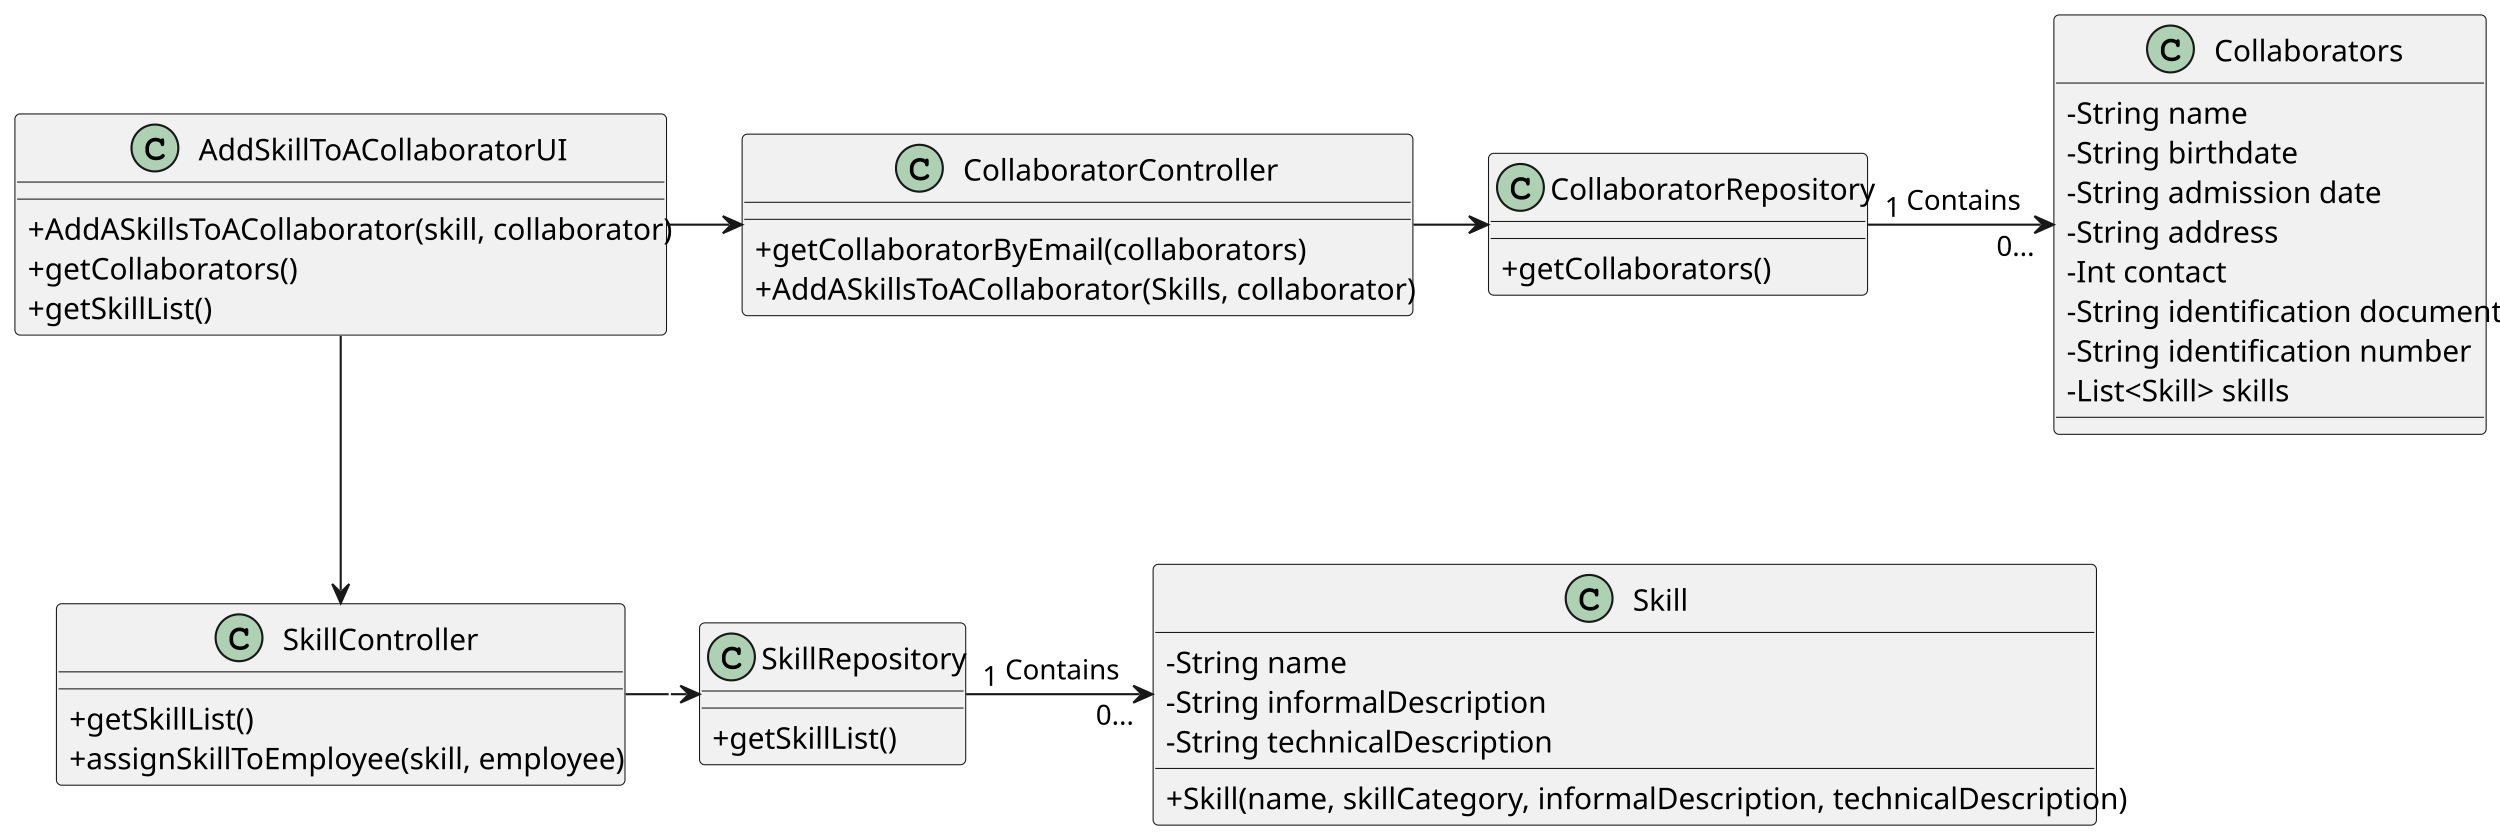
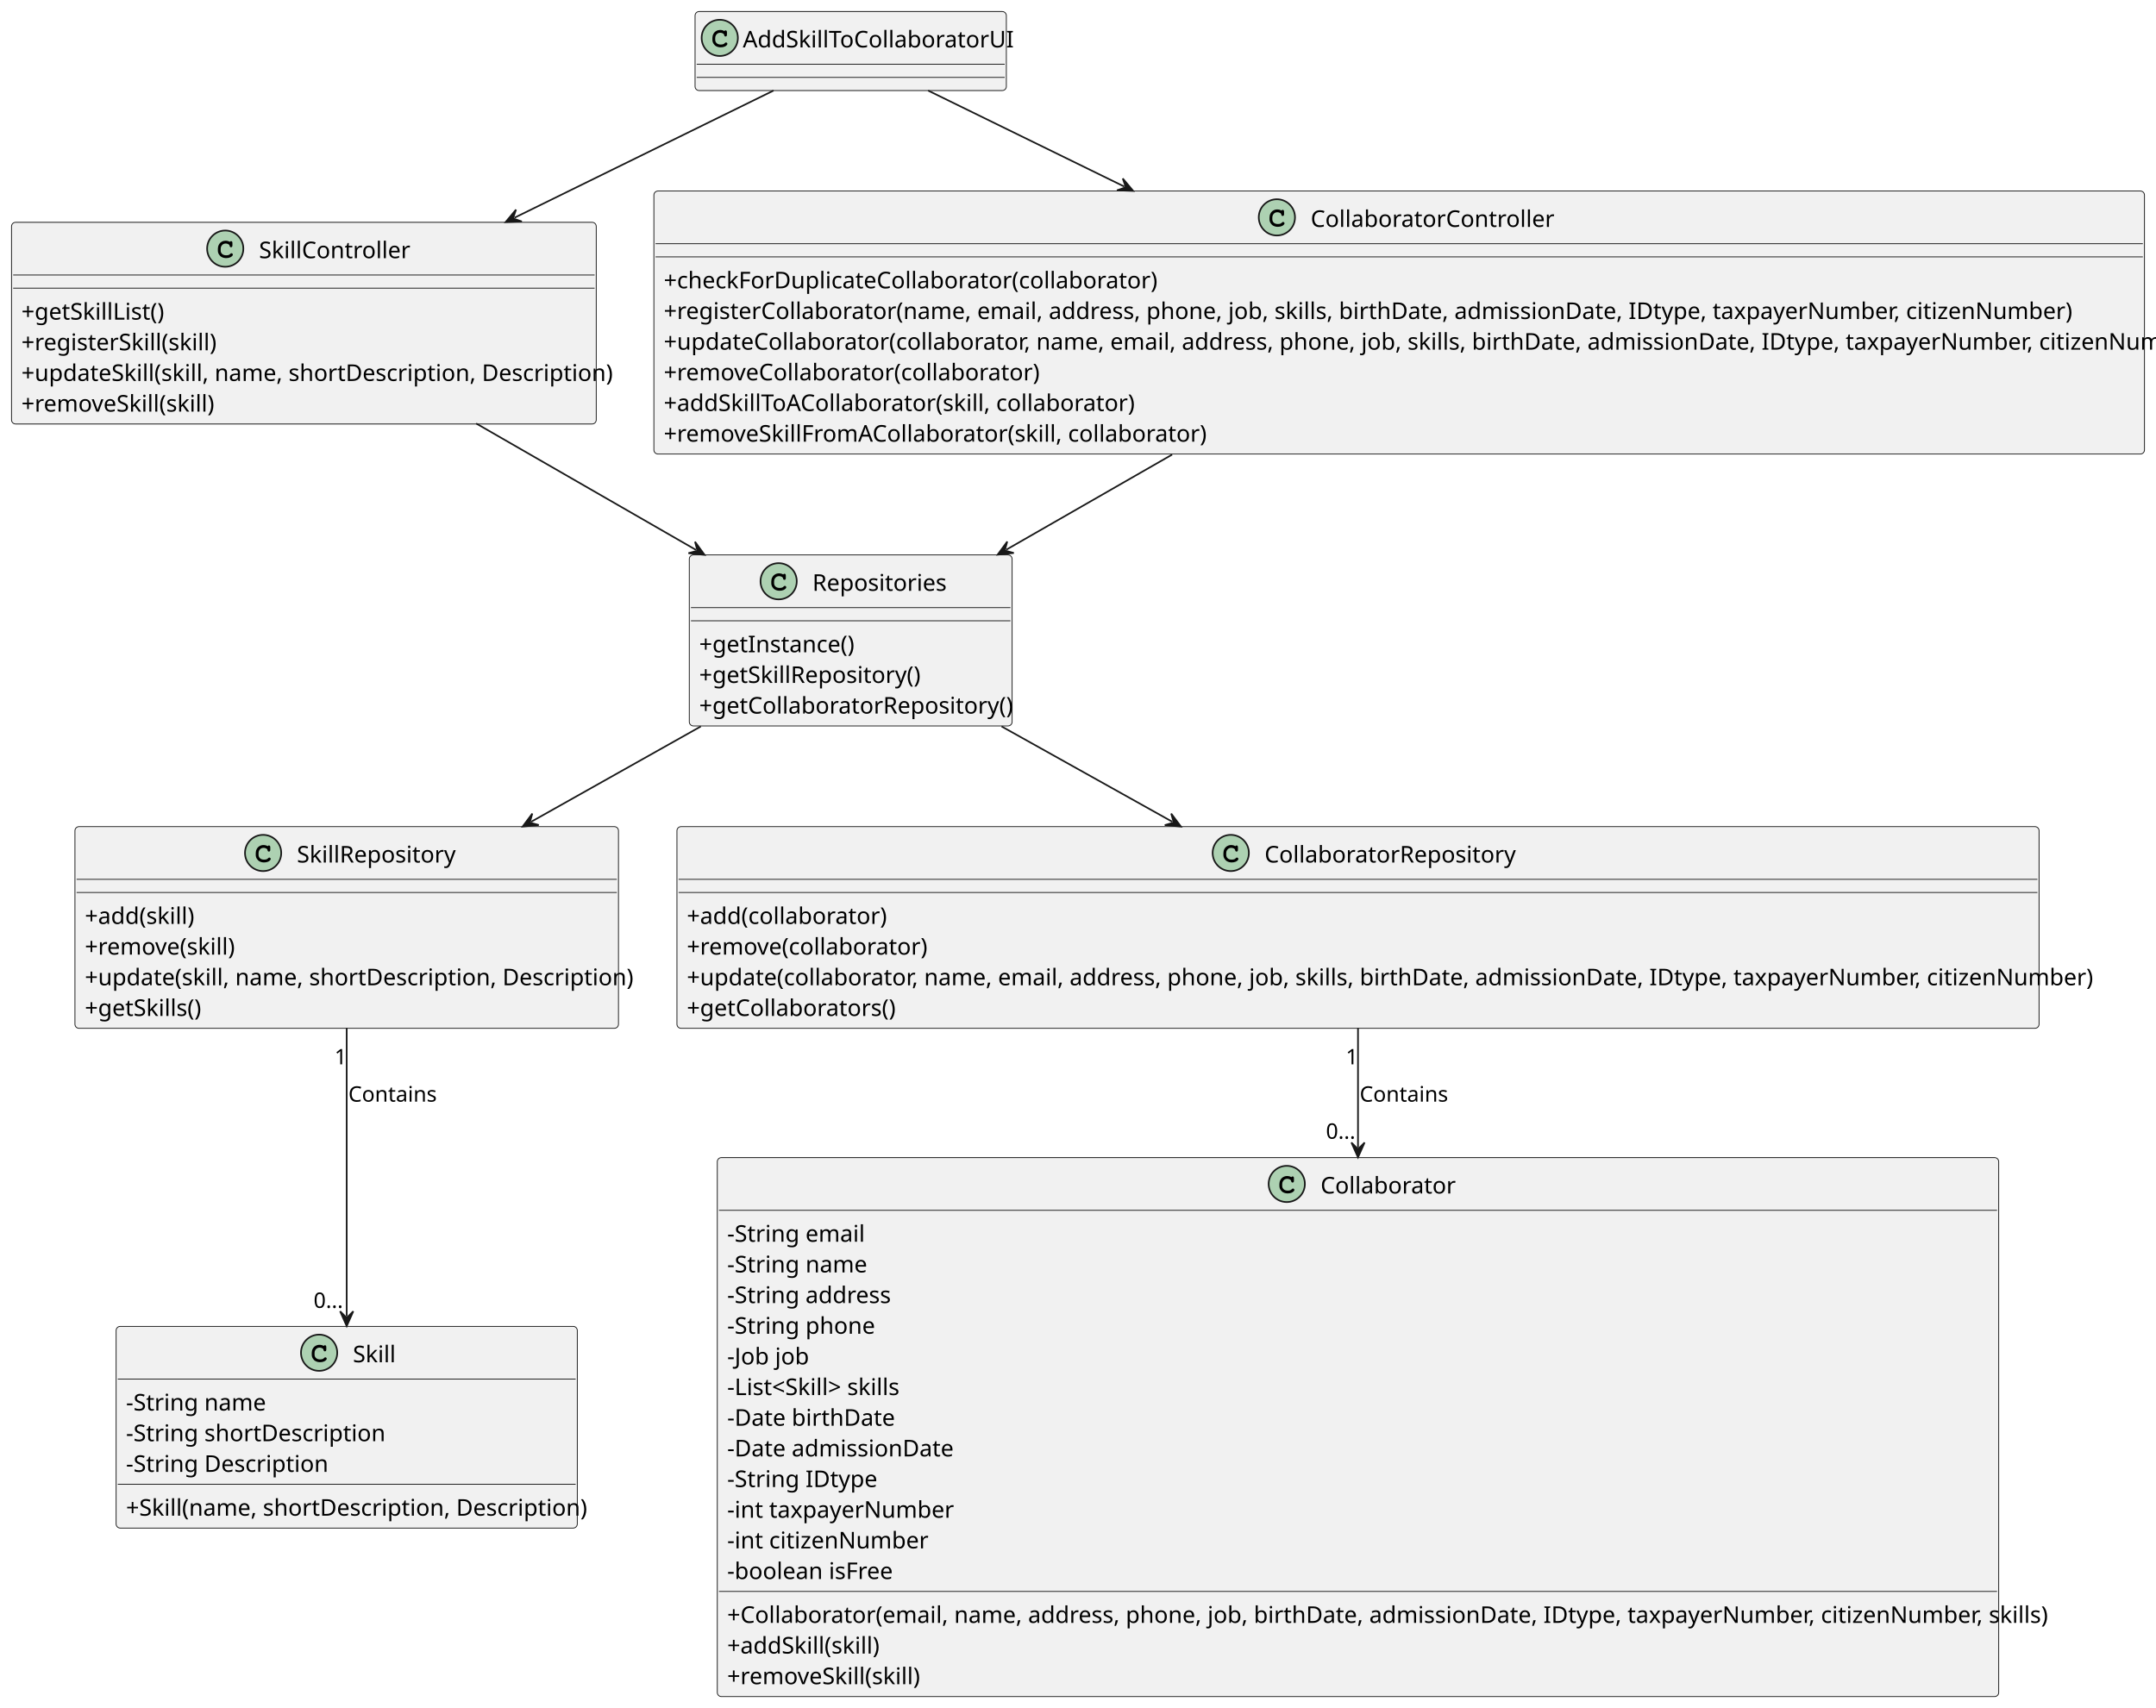
- <svg xmlns="http://www.w3.org/2000/svg" contentStyleType="text/css" height="394px" preserveAspectRatio="none" style="width:1174px;height:394px;background:#FFFFFF;" version="1.1" viewBox="0 0 1174 394" width="1174px" zoomAndPan="magnify">
+ <svg xmlns="http://www.w3.org/2000/svg" contentStyleType="text/css" height="1037px" preserveAspectRatio="none" style="width:1309px;height:1037px;background:#FFFFFF;" version="1.1" viewBox="0 0 1309 1037" width="1309px" zoomAndPan="magnify">
  <defs />
  <g>
    <g id="elem_Skill">
-       <rect codeLine="12" fill="#F1F1F1" height="122.484" id="Skill" rx="2.5" ry="2.5" style="stroke:#181818;stroke-width:0.5;" width="443" x="541.5" y="265" />
-       <ellipse cx="746.25" cy="281" fill="#ADD1B2" rx="11" ry="11" style="stroke:#181818;stroke-width:1.0;" />
-       <path d="M749.016,276.875 Q749.172,276.656 749.359,276.547 Q749.547,276.438 749.766,276.438 Q750.141,276.438 750.375,276.703 Q750.609,276.953 750.609,277.562 L750.609,279.016 Q750.609,279.625 750.375,279.891 Q750.141,280.156 749.766,280.156 Q749.422,280.156 749.219,279.953 Q749.016,279.766 748.906,279.25 Q748.859,278.891 748.672,278.703 Q748.344,278.328 747.734,278.109 Q747.125,277.891 746.5,277.891 Q745.734,277.891 745.094,278.219 Q744.469,278.547 743.969,279.297 Q743.484,280.047 743.484,281.078 L743.484,282.172 Q743.484,283.406 744.375,284.234 Q745.266,285.047 746.859,285.047 Q747.797,285.047 748.453,284.797 Q748.844,284.641 749.266,284.203 Q749.531,283.938 749.672,283.859 Q749.828,283.781 750.031,283.781 Q750.359,283.781 750.609,284.047 Q750.875,284.297 750.875,284.641 Q750.875,284.984 750.531,285.391 Q750.031,285.969 749.234,286.297 Q748.156,286.75 746.859,286.75 Q745.344,286.75 744.141,286.125 Q743.156,285.625 742.469,284.562 Q741.781,283.484 741.781,282.203 L741.781,281.047 Q741.781,279.719 742.391,278.578 Q743.016,277.422 744.109,276.812 Q745.203,276.188 746.438,276.188 Q747.172,276.188 747.812,276.359 Q748.469,276.516 749.016,276.875 Z " fill="#000000" />
-       <text fill="#000000" font-family="sans-serif" font-size="14" lengthAdjust="spacing" textLength="25" x="766.75" y="286.797">Skill</text>
-       <line style="stroke:#181818;stroke-width:0.5;" x1="542.5" x2="983.5" y1="297" y2="297" />
-       <text fill="#000000" font-family="sans-serif" font-size="14" lengthAdjust="spacing" textLength="81" x="547.5" y="316.107">-String name</text>
-       <text fill="#000000" font-family="sans-serif" font-size="14" lengthAdjust="spacing" textLength="167" x="547.5" y="334.728">-String informalDescription</text>
-       <text fill="#000000" font-family="sans-serif" font-size="14" lengthAdjust="spacing" textLength="173" x="547.5" y="353.35">-String technicalDescription</text>
-       <line style="stroke:#181818;stroke-width:0.5;" x1="542.5" x2="983.5" y1="360.863" y2="360.863" />
-       <text fill="#000000" font-family="sans-serif" font-size="14" lengthAdjust="spacing" textLength="431" x="547.5" y="379.971">+Skill(name, skillCategory, informalDescription, technicalDescription)</text>
+       <rect codeLine="11" fill="#F1F1F1" height="122.484" id="Skill" rx="2.5" ry="2.5" style="stroke:#181818;stroke-width:0.5;" width="280" x="70.5" y="805.5" />
+       <ellipse cx="193.75" cy="821.5" fill="#ADD1B2" rx="11" ry="11" style="stroke:#181818;stroke-width:1.0;" />
+       <path d="M196.516,817.375 Q196.672,817.156 196.859,817.047 Q197.047,816.938 197.266,816.938 Q197.641,816.938 197.875,817.203 Q198.109,817.453 198.109,818.062 L198.109,819.516 Q198.109,820.125 197.875,820.391 Q197.641,820.656 197.266,820.656 Q196.922,820.656 196.719,820.453 Q196.516,820.266 196.406,819.75 Q196.359,819.391 196.172,819.203 Q195.844,818.828 195.234,818.609 Q194.625,818.391 194,818.391 Q193.234,818.391 192.594,818.719 Q191.969,819.047 191.469,819.797 Q190.984,820.547 190.984,821.578 L190.984,822.672 Q190.984,823.906 191.875,824.734 Q192.766,825.547 194.359,825.547 Q195.297,825.547 195.953,825.297 Q196.344,825.141 196.766,824.703 Q197.031,824.438 197.172,824.359 Q197.328,824.281 197.531,824.281 Q197.859,824.281 198.109,824.547 Q198.375,824.797 198.375,825.141 Q198.375,825.484 198.031,825.891 Q197.531,826.469 196.734,826.797 Q195.656,827.25 194.359,827.25 Q192.844,827.25 191.641,826.625 Q190.656,826.125 189.969,825.062 Q189.281,823.984 189.281,822.703 L189.281,821.547 Q189.281,820.219 189.891,819.078 Q190.516,817.922 191.609,817.312 Q192.703,816.688 193.938,816.688 Q194.672,816.688 195.312,816.859 Q195.969,817.016 196.516,817.375 Z " fill="#000000" />
+       <text fill="#000000" font-family="sans-serif" font-size="14" lengthAdjust="spacing" textLength="25" x="214.25" y="827.297">Skill</text>
+       <line style="stroke:#181818;stroke-width:0.5;" x1="71.5" x2="349.5" y1="837.5" y2="837.5" />
+       <text fill="#000000" font-family="sans-serif" font-size="14" lengthAdjust="spacing" textLength="81" x="76.5" y="856.607">-String name</text>
+       <text fill="#000000" font-family="sans-serif" font-size="14" lengthAdjust="spacing" textLength="149" x="76.5" y="875.229">-String shortDescription</text>
+       <text fill="#000000" font-family="sans-serif" font-size="14" lengthAdjust="spacing" textLength="117" x="76.5" y="893.85">-String Description</text>
+       <line style="stroke:#181818;stroke-width:0.5;" x1="71.5" x2="349.5" y1="901.363" y2="901.363" />
+       <text fill="#000000" font-family="sans-serif" font-size="14" lengthAdjust="spacing" textLength="268" x="76.5" y="920.471">+Skill(name, shortDescription, Description)</text>
    </g>
    <g id="elem_SkillController">
-       <rect codeLine="21" fill="#F1F1F1" height="85.242" id="SkillController" rx="2.5" ry="2.5" style="stroke:#181818;stroke-width:0.5;" width="267" x="26.5" y="283.5" />
-       <ellipse cx="112.25" cy="299.5" fill="#ADD1B2" rx="11" ry="11" style="stroke:#181818;stroke-width:1.0;" />
-       <path d="M115.016,295.375 Q115.172,295.156 115.359,295.047 Q115.547,294.938 115.766,294.938 Q116.141,294.938 116.375,295.203 Q116.609,295.453 116.609,296.062 L116.609,297.516 Q116.609,298.125 116.375,298.391 Q116.141,298.656 115.766,298.656 Q115.422,298.656 115.219,298.453 Q115.016,298.266 114.906,297.75 Q114.859,297.391 114.672,297.203 Q114.344,296.828 113.734,296.609 Q113.125,296.391 112.5,296.391 Q111.734,296.391 111.094,296.719 Q110.469,297.047 109.969,297.797 Q109.484,298.547 109.484,299.578 L109.484,300.672 Q109.484,301.906 110.375,302.734 Q111.266,303.547 112.859,303.547 Q113.797,303.547 114.453,303.297 Q114.844,303.141 115.266,302.703 Q115.531,302.438 115.672,302.359 Q115.828,302.281 116.031,302.281 Q116.359,302.281 116.609,302.547 Q116.875,302.797 116.875,303.141 Q116.875,303.484 116.531,303.891 Q116.031,304.469 115.234,304.797 Q114.156,305.25 112.859,305.25 Q111.344,305.25 110.141,304.625 Q109.156,304.125 108.469,303.062 Q107.781,301.984 107.781,300.703 L107.781,299.547 Q107.781,298.219 108.391,297.078 Q109.016,295.922 110.109,295.312 Q111.203,294.688 112.438,294.688 Q113.172,294.688 113.812,294.859 Q114.469,295.016 115.016,295.375 Z " fill="#000000" />
-       <text fill="#000000" font-family="sans-serif" font-size="14" lengthAdjust="spacing" textLength="87" x="132.75" y="305.297">SkillController</text>
-       <line style="stroke:#181818;stroke-width:0.5;" x1="27.5" x2="292.5" y1="315.5" y2="315.5" />
-       <line style="stroke:#181818;stroke-width:0.5;" x1="27.5" x2="292.5" y1="323.5" y2="323.5" />
-       <text fill="#000000" font-family="sans-serif" font-size="14" lengthAdjust="spacing" textLength="85" x="32.5" y="342.607">+getSkillList()</text>
-       <text fill="#000000" font-family="sans-serif" font-size="14" lengthAdjust="spacing" textLength="255" x="32.5" y="361.228">+assignSkillToEmployee(skill, employee)</text>
+       <rect codeLine="19" fill="#F1F1F1" height="122.484" id="SkillController" rx="2.5" ry="2.5" style="stroke:#181818;stroke-width:0.5;" width="355" x="7" y="135" />
+       <ellipse cx="136.75" cy="151" fill="#ADD1B2" rx="11" ry="11" style="stroke:#181818;stroke-width:1.0;" />
+       <path d="M139.516,146.875 Q139.672,146.656 139.859,146.547 Q140.047,146.438 140.266,146.438 Q140.641,146.438 140.875,146.703 Q141.109,146.953 141.109,147.562 L141.109,149.016 Q141.109,149.625 140.875,149.891 Q140.641,150.156 140.266,150.156 Q139.922,150.156 139.719,149.953 Q139.516,149.766 139.406,149.25 Q139.359,148.891 139.172,148.703 Q138.844,148.328 138.234,148.109 Q137.625,147.891 137,147.891 Q136.234,147.891 135.594,148.219 Q134.969,148.547 134.469,149.297 Q133.984,150.047 133.984,151.078 L133.984,152.172 Q133.984,153.406 134.875,154.234 Q135.766,155.047 137.359,155.047 Q138.297,155.047 138.953,154.797 Q139.344,154.641 139.766,154.203 Q140.031,153.938 140.172,153.859 Q140.328,153.781 140.531,153.781 Q140.859,153.781 141.109,154.047 Q141.375,154.297 141.375,154.641 Q141.375,154.984 141.031,155.391 Q140.531,155.969 139.734,156.297 Q138.656,156.75 137.359,156.75 Q135.844,156.75 134.641,156.125 Q133.656,155.625 132.969,154.562 Q132.281,153.484 132.281,152.203 L132.281,151.047 Q132.281,149.719 132.891,148.578 Q133.516,147.422 134.609,146.812 Q135.703,146.188 136.938,146.188 Q137.672,146.188 138.312,146.359 Q138.969,146.516 139.516,146.875 Z " fill="#000000" />
+       <text fill="#000000" font-family="sans-serif" font-size="14" lengthAdjust="spacing" textLength="87" x="157.25" y="156.797">SkillController</text>
+       <line style="stroke:#181818;stroke-width:0.5;" x1="8" x2="361" y1="167" y2="167" />
+       <line style="stroke:#181818;stroke-width:0.5;" x1="8" x2="361" y1="175" y2="175" />
+       <text fill="#000000" font-family="sans-serif" font-size="14" lengthAdjust="spacing" textLength="85" x="13" y="194.107">+getSkillList()</text>
+       <text fill="#000000" font-family="sans-serif" font-size="14" lengthAdjust="spacing" textLength="114" x="13" y="212.728">+registerSkill(skill)</text>
+       <text fill="#000000" font-family="sans-serif" font-size="14" lengthAdjust="spacing" textLength="343" x="13" y="231.35">+updateSkill(skill, name, shortDescription, Description)</text>
+       <text fill="#000000" font-family="sans-serif" font-size="14" lengthAdjust="spacing" textLength="113" x="13" y="249.971">+removeSkill(skill)</text>
    </g>
-     <g id="elem_AddSkillToACollaboratorUI">
-       <rect codeLine="28" fill="#F1F1F1" height="103.863" id="AddSkillToACollaboratorUI" rx="2.5" ry="2.5" style="stroke:#181818;stroke-width:0.5;" width="306" x="7" y="53.5" />
-       <ellipse cx="72.75" cy="69.5" fill="#ADD1B2" rx="11" ry="11" style="stroke:#181818;stroke-width:1.0;" />
-       <path d="M75.516,65.375 Q75.672,65.156 75.859,65.047 Q76.047,64.938 76.266,64.938 Q76.641,64.938 76.875,65.203 Q77.109,65.453 77.109,66.062 L77.109,67.516 Q77.109,68.125 76.875,68.391 Q76.641,68.656 76.266,68.656 Q75.922,68.656 75.719,68.453 Q75.516,68.266 75.406,67.75 Q75.359,67.391 75.172,67.203 Q74.844,66.828 74.234,66.609 Q73.625,66.391 73,66.391 Q72.234,66.391 71.594,66.719 Q70.969,67.047 70.469,67.797 Q69.984,68.547 69.984,69.578 L69.984,70.672 Q69.984,71.906 70.875,72.734 Q71.766,73.547 73.359,73.547 Q74.297,73.547 74.953,73.297 Q75.344,73.141 75.766,72.703 Q76.031,72.438 76.172,72.359 Q76.328,72.281 76.531,72.281 Q76.859,72.281 77.109,72.547 Q77.375,72.797 77.375,73.141 Q77.375,73.484 77.031,73.891 Q76.531,74.469 75.734,74.797 Q74.656,75.25 73.359,75.25 Q71.844,75.25 70.641,74.625 Q69.656,74.125 68.969,73.062 Q68.281,71.984 68.281,70.703 L68.281,69.547 Q68.281,68.219 68.891,67.078 Q69.516,65.922 70.609,65.312 Q71.703,64.688 72.938,64.688 Q73.672,64.688 74.312,64.859 Q74.969,65.016 75.516,65.375 Z " fill="#000000" />
-       <text fill="#000000" font-family="sans-serif" font-size="14" lengthAdjust="spacing" textLength="166" x="93.25" y="75.297">AddSkillToACollaboratorUI</text>
-       <line style="stroke:#181818;stroke-width:0.5;" x1="8" x2="312" y1="85.5" y2="85.5" />
-       <line style="stroke:#181818;stroke-width:0.5;" x1="8" x2="312" y1="93.5" y2="93.5" />
-       <text fill="#000000" font-family="sans-serif" font-size="14" lengthAdjust="spacing" textLength="294" x="13" y="112.607">+AddASkillsToACollaborator(skill, collaborator)</text>
-       <text fill="#000000" font-family="sans-serif" font-size="14" lengthAdjust="spacing" textLength="123" x="13" y="131.228">+getCollaborators()</text>
-       <text fill="#000000" font-family="sans-serif" font-size="14" lengthAdjust="spacing" textLength="85" x="13" y="149.85">+getSkillList()</text>
+     <g id="elem_Collaborator">
+       <rect codeLine="26" fill="#F1F1F1" height="327.316" id="Collaborator" rx="2.5" ry="2.5" style="stroke:#181818;stroke-width:0.5;" width="778" x="435.5" y="703" />
+       <ellipse cx="781.25" cy="719" fill="#ADD1B2" rx="11" ry="11" style="stroke:#181818;stroke-width:1.0;" />
+       <path d="M784.016,714.875 Q784.172,714.656 784.359,714.547 Q784.547,714.438 784.766,714.438 Q785.141,714.438 785.375,714.703 Q785.609,714.953 785.609,715.562 L785.609,717.016 Q785.609,717.625 785.375,717.891 Q785.141,718.156 784.766,718.156 Q784.422,718.156 784.219,717.953 Q784.016,717.766 783.906,717.25 Q783.859,716.891 783.672,716.703 Q783.344,716.328 782.734,716.109 Q782.125,715.891 781.5,715.891 Q780.734,715.891 780.094,716.219 Q779.469,716.547 778.969,717.297 Q778.484,718.047 778.484,719.078 L778.484,720.172 Q778.484,721.406 779.375,722.234 Q780.266,723.047 781.859,723.047 Q782.797,723.047 783.453,722.797 Q783.844,722.641 784.266,722.203 Q784.531,721.938 784.672,721.859 Q784.828,721.781 785.031,721.781 Q785.359,721.781 785.609,722.047 Q785.875,722.297 785.875,722.641 Q785.875,722.984 785.531,723.391 Q785.031,723.969 784.234,724.297 Q783.156,724.75 781.859,724.75 Q780.344,724.75 779.141,724.125 Q778.156,723.625 777.469,722.562 Q776.781,721.484 776.781,720.203 L776.781,719.047 Q776.781,717.719 777.391,716.578 Q778.016,715.422 779.109,714.812 Q780.203,714.188 781.438,714.188 Q782.172,714.188 782.812,714.359 Q783.469,714.516 784.016,714.875 Z " fill="#000000" />
+       <text fill="#000000" font-family="sans-serif" font-size="14" lengthAdjust="spacing" textLength="78" x="801.75" y="724.797">Collaborator</text>
+       <line style="stroke:#181818;stroke-width:0.5;" x1="436.5" x2="1212.5" y1="735" y2="735" />
+       <text fill="#000000" font-family="sans-serif" font-size="14" lengthAdjust="spacing" textLength="79" x="441.5" y="754.107">-String email</text>
+       <text fill="#000000" font-family="sans-serif" font-size="14" lengthAdjust="spacing" textLength="81" x="441.5" y="772.729">-String name</text>
+       <text fill="#000000" font-family="sans-serif" font-size="14" lengthAdjust="spacing" textLength="97" x="441.5" y="791.35">-String address</text>
+       <text fill="#000000" font-family="sans-serif" font-size="14" lengthAdjust="spacing" textLength="86" x="441.5" y="809.971">-String phone</text>
+       <text fill="#000000" font-family="sans-serif" font-size="14" lengthAdjust="spacing" textLength="50" x="441.5" y="828.592">-Job job</text>
+       <text fill="#000000" font-family="sans-serif" font-size="14" lengthAdjust="spacing" textLength="102" x="441.5" y="847.213">-List&lt;Skill&gt; skills</text>
+       <text fill="#000000" font-family="sans-serif" font-size="14" lengthAdjust="spacing" textLength="97" x="441.5" y="865.834">-Date birthDate</text>
+       <text fill="#000000" font-family="sans-serif" font-size="14" lengthAdjust="spacing" textLength="132" x="441.5" y="884.455">-Date admissionDate</text>
+       <text fill="#000000" font-family="sans-serif" font-size="14" lengthAdjust="spacing" textLength="86" x="441.5" y="903.076">-String IDtype</text>
+       <text fill="#000000" font-family="sans-serif" font-size="14" lengthAdjust="spacing" textLength="127" x="441.5" y="921.697">-int taxpayerNumber</text>
+       <text fill="#000000" font-family="sans-serif" font-size="14" lengthAdjust="spacing" textLength="112" x="441.5" y="940.318">-int citizenNumber</text>
+       <text fill="#000000" font-family="sans-serif" font-size="14" lengthAdjust="spacing" textLength="100" x="441.5" y="958.939">-boolean isFree</text>
+       <line style="stroke:#181818;stroke-width:0.5;" x1="436.5" x2="1212.5" y1="966.453" y2="966.453" />
+       <text fill="#000000" font-family="sans-serif" font-size="14" lengthAdjust="spacing" textLength="766" x="441.5" y="985.561">+Collaborator(email, name, address, phone, job, birthDate, admissionDate, IDtype, taxpayerNumber, citizenNumber, skills)</text>
+       <text fill="#000000" font-family="sans-serif" font-size="14" lengthAdjust="spacing" textLength="90" x="441.5" y="1004.182">+addSkill(skill)</text>
+       <text fill="#000000" font-family="sans-serif" font-size="14" lengthAdjust="spacing" textLength="113" x="441.5" y="1022.803">+removeSkill(skill)</text>
+     </g>
+     <g id="elem_CollaboratorController">
+       <rect codeLine="45" fill="#F1F1F1" height="159.727" id="CollaboratorController" rx="2.5" ry="2.5" style="stroke:#181818;stroke-width:0.5;" width="905" x="397" y="116" />
+       <ellipse cx="775.25" cy="132" fill="#ADD1B2" rx="11" ry="11" style="stroke:#181818;stroke-width:1.0;" />
+       <path d="M778.016,127.875 Q778.172,127.656 778.359,127.547 Q778.547,127.438 778.766,127.438 Q779.141,127.438 779.375,127.703 Q779.609,127.953 779.609,128.562 L779.609,130.016 Q779.609,130.625 779.375,130.891 Q779.141,131.156 778.766,131.156 Q778.422,131.156 778.219,130.953 Q778.016,130.766 777.906,130.25 Q777.859,129.891 777.672,129.703 Q777.344,129.328 776.734,129.109 Q776.125,128.891 775.5,128.891 Q774.734,128.891 774.094,129.219 Q773.469,129.547 772.969,130.297 Q772.484,131.047 772.484,132.078 L772.484,133.172 Q772.484,134.406 773.375,135.234 Q774.266,136.047 775.859,136.047 Q776.797,136.047 777.453,135.797 Q777.844,135.641 778.266,135.203 Q778.531,134.938 778.672,134.859 Q778.828,134.781 779.031,134.781 Q779.359,134.781 779.609,135.047 Q779.875,135.297 779.875,135.641 Q779.875,135.984 779.531,136.391 Q779.031,136.969 778.234,137.297 Q777.156,137.75 775.859,137.75 Q774.344,137.75 773.141,137.125 Q772.156,136.625 771.469,135.562 Q770.781,134.484 770.781,133.203 L770.781,132.047 Q770.781,130.719 771.391,129.578 Q772.016,128.422 773.109,127.812 Q774.203,127.188 775.438,127.188 Q776.172,127.188 776.812,127.359 Q777.469,127.516 778.016,127.875 Z " fill="#000000" />
+       <text fill="#000000" font-family="sans-serif" font-size="14" lengthAdjust="spacing" textLength="140" x="795.75" y="137.797">CollaboratorController</text>
+       <line style="stroke:#181818;stroke-width:0.5;" x1="398" x2="1301" y1="148" y2="148" />
+       <line style="stroke:#181818;stroke-width:0.5;" x1="398" x2="1301" y1="156" y2="156" />
+       <text fill="#000000" font-family="sans-serif" font-size="14" lengthAdjust="spacing" textLength="289" x="403" y="175.107">+checkForDuplicateCollaborator(collaborator)</text>
+       <text fill="#000000" font-family="sans-serif" font-size="14" lengthAdjust="spacing" textLength="814" x="403" y="193.728">+registerCollaborator(name, email, address, phone, job, skills, birthDate, admissionDate, IDtype, taxpayerNumber, citizenNumber)</text>
+       <text fill="#000000" font-family="sans-serif" font-size="14" lengthAdjust="spacing" textLength="893" x="403" y="212.35">+updateCollaborator(collaborator, name, email, address, phone, job, skills, birthDate, admissionDate, IDtype, taxpayerNumber, citizenNumber)</text>
+       <text fill="#000000" font-family="sans-serif" font-size="14" lengthAdjust="spacing" textLength="218" x="403" y="230.971">+removeCollaborator(collaborator)</text>
+       <text fill="#000000" font-family="sans-serif" font-size="14" lengthAdjust="spacing" textLength="277" x="403" y="249.592">+addSkillToACollaborator(skill, collaborator)</text>
+       <text fill="#000000" font-family="sans-serif" font-size="14" lengthAdjust="spacing" textLength="316" x="403" y="268.213">+removeSkillFromACollaborator(skill, collaborator)</text>
+     </g>
+     <g id="elem_AddSkillToCollaboratorUI">
+       <rect codeLine="54" fill="#F1F1F1" height="48" id="AddSkillToCollaboratorUI" rx="2.5" ry="2.5" style="stroke:#181818;stroke-width:0.5;" width="189" x="422" y="7" />
+       <ellipse cx="437" cy="23" fill="#ADD1B2" rx="11" ry="11" style="stroke:#181818;stroke-width:1.0;" />
+       <path d="M439.766,18.875 Q439.922,18.656 440.109,18.547 Q440.297,18.438 440.516,18.438 Q440.891,18.438 441.125,18.703 Q441.359,18.953 441.359,19.562 L441.359,21.016 Q441.359,21.625 441.125,21.891 Q440.891,22.156 440.516,22.156 Q440.172,22.156 439.969,21.953 Q439.766,21.766 439.656,21.25 Q439.609,20.891 439.422,20.703 Q439.094,20.328 438.484,20.109 Q437.875,19.891 437.25,19.891 Q436.484,19.891 435.844,20.219 Q435.219,20.547 434.719,21.297 Q434.234,22.047 434.234,23.078 L434.234,24.172 Q434.234,25.406 435.125,26.234 Q436.016,27.047 437.609,27.047 Q438.547,27.047 439.203,26.797 Q439.594,26.641 440.016,26.203 Q440.281,25.938 440.422,25.859 Q440.578,25.781 440.781,25.781 Q441.109,25.781 441.359,26.047 Q441.625,26.297 441.625,26.641 Q441.625,26.984 441.281,27.391 Q440.781,27.969 439.984,28.297 Q438.906,28.75 437.609,28.75 Q436.094,28.75 434.891,28.125 Q433.906,27.625 433.219,26.562 Q432.531,25.484 432.531,24.203 L432.531,23.047 Q432.531,21.719 433.141,20.578 Q433.766,19.422 434.859,18.812 Q435.953,18.188 437.188,18.188 Q437.922,18.188 438.562,18.359 Q439.219,18.516 439.766,18.875 Z " fill="#000000" />
+       <text fill="#000000" font-family="sans-serif" font-size="14" lengthAdjust="spacing" textLength="157" x="451" y="28.797">AddSkillToCollaboratorUI</text>
+       <line style="stroke:#181818;stroke-width:0.5;" x1="423" x2="610" y1="39" y2="39" />
+       <line style="stroke:#181818;stroke-width:0.5;" x1="423" x2="610" y1="47" y2="47" />
+     </g>
+     <g id="elem_SkillRepository">
+       <rect codeLine="57" fill="#F1F1F1" height="122.484" id="SkillRepository" rx="2.5" ry="2.5" style="stroke:#181818;stroke-width:0.5;" width="330" x="45.5" y="502" />
+       <ellipse cx="159.75" cy="518" fill="#ADD1B2" rx="11" ry="11" style="stroke:#181818;stroke-width:1.0;" />
+       <path d="M162.516,513.875 Q162.672,513.656 162.859,513.547 Q163.047,513.438 163.266,513.438 Q163.641,513.438 163.875,513.703 Q164.109,513.953 164.109,514.562 L164.109,516.016 Q164.109,516.625 163.875,516.891 Q163.641,517.156 163.266,517.156 Q162.922,517.156 162.719,516.953 Q162.516,516.766 162.406,516.25 Q162.359,515.891 162.172,515.703 Q161.844,515.328 161.234,515.109 Q160.625,514.891 160,514.891 Q159.234,514.891 158.594,515.219 Q157.969,515.547 157.469,516.297 Q156.984,517.047 156.984,518.078 L156.984,519.172 Q156.984,520.406 157.875,521.234 Q158.766,522.047 160.359,522.047 Q161.297,522.047 161.953,521.797 Q162.344,521.641 162.766,521.203 Q163.031,520.938 163.172,520.859 Q163.328,520.781 163.531,520.781 Q163.859,520.781 164.109,521.047 Q164.375,521.297 164.375,521.641 Q164.375,521.984 164.031,522.391 Q163.531,522.969 162.734,523.297 Q161.656,523.75 160.359,523.75 Q158.844,523.75 157.641,523.125 Q156.656,522.625 155.969,521.562 Q155.281,520.484 155.281,519.203 L155.281,518.047 Q155.281,516.719 155.891,515.578 Q156.516,514.422 157.609,513.812 Q158.703,513.188 159.938,513.188 Q160.672,513.188 161.312,513.359 Q161.969,513.516 162.516,513.875 Z " fill="#000000" />
+       <text fill="#000000" font-family="sans-serif" font-size="14" lengthAdjust="spacing" textLength="93" x="180.25" y="523.797">SkillRepository</text>
+       <line style="stroke:#181818;stroke-width:0.5;" x1="46.5" x2="374.5" y1="534" y2="534" />
+       <line style="stroke:#181818;stroke-width:0.5;" x1="46.5" x2="374.5" y1="542" y2="542" />
+       <text fill="#000000" font-family="sans-serif" font-size="14" lengthAdjust="spacing" textLength="65" x="51.5" y="561.107">+add(skill)</text>
+       <text fill="#000000" font-family="sans-serif" font-size="14" lengthAdjust="spacing" textLength="88" x="51.5" y="579.729">+remove(skill)</text>
+       <text fill="#000000" font-family="sans-serif" font-size="14" lengthAdjust="spacing" textLength="318" x="51.5" y="598.35">+update(skill, name, shortDescription, Description)</text>
+       <text fill="#000000" font-family="sans-serif" font-size="14" lengthAdjust="spacing" textLength="70" x="51.5" y="616.971">+getSkills()</text>
    </g>
    <g id="elem_CollaboratorRepository">
-       <rect codeLine="35" fill="#F1F1F1" height="66.621" id="CollaboratorRepository" rx="2.5" ry="2.5" style="stroke:#181818;stroke-width:0.5;" width="178" x="699" y="72" />
-       <ellipse cx="714" cy="88" fill="#ADD1B2" rx="11" ry="11" style="stroke:#181818;stroke-width:1.0;" />
-       <path d="M716.766,83.875 Q716.922,83.656 717.109,83.547 Q717.297,83.438 717.516,83.438 Q717.891,83.438 718.125,83.703 Q718.359,83.953 718.359,84.562 L718.359,86.016 Q718.359,86.625 718.125,86.891 Q717.891,87.156 717.516,87.156 Q717.172,87.156 716.969,86.953 Q716.766,86.766 716.656,86.25 Q716.609,85.891 716.422,85.703 Q716.094,85.328 715.484,85.109 Q714.875,84.891 714.25,84.891 Q713.484,84.891 712.844,85.219 Q712.219,85.547 711.719,86.297 Q711.234,87.047 711.234,88.078 L711.234,89.172 Q711.234,90.406 712.125,91.234 Q713.016,92.047 714.609,92.047 Q715.547,92.047 716.203,91.797 Q716.594,91.641 717.016,91.203 Q717.281,90.938 717.422,90.859 Q717.578,90.781 717.781,90.781 Q718.109,90.781 718.359,91.047 Q718.625,91.297 718.625,91.641 Q718.625,91.984 718.281,92.391 Q717.781,92.969 716.984,93.297 Q715.906,93.75 714.609,93.75 Q713.094,93.75 711.891,93.125 Q710.906,92.625 710.219,91.562 Q709.531,90.484 709.531,89.203 L709.531,88.047 Q709.531,86.719 710.141,85.578 Q710.766,84.422 711.859,83.812 Q712.953,83.188 714.188,83.188 Q714.922,83.188 715.562,83.359 Q716.219,83.516 716.766,83.875 Z " fill="#000000" />
-       <text fill="#000000" font-family="sans-serif" font-size="14" lengthAdjust="spacing" textLength="146" x="728" y="93.797">CollaboratorRepository</text>
-       <line style="stroke:#181818;stroke-width:0.5;" x1="700" x2="876" y1="104" y2="104" />
-       <line style="stroke:#181818;stroke-width:0.5;" x1="700" x2="876" y1="112" y2="112" />
-       <text fill="#000000" font-family="sans-serif" font-size="14" lengthAdjust="spacing" textLength="123" x="705" y="131.107">+getCollaborators()</text>
+       <rect codeLine="64" fill="#F1F1F1" height="122.484" id="CollaboratorRepository" rx="2.5" ry="2.5" style="stroke:#181818;stroke-width:0.5;" width="827" x="411" y="502" />
+       <ellipse cx="747.25" cy="518" fill="#ADD1B2" rx="11" ry="11" style="stroke:#181818;stroke-width:1.0;" />
+       <path d="M750.016,513.875 Q750.172,513.656 750.359,513.547 Q750.547,513.438 750.766,513.438 Q751.141,513.438 751.375,513.703 Q751.609,513.953 751.609,514.562 L751.609,516.016 Q751.609,516.625 751.375,516.891 Q751.141,517.156 750.766,517.156 Q750.422,517.156 750.219,516.953 Q750.016,516.766 749.906,516.25 Q749.859,515.891 749.672,515.703 Q749.344,515.328 748.734,515.109 Q748.125,514.891 747.5,514.891 Q746.734,514.891 746.094,515.219 Q745.469,515.547 744.969,516.297 Q744.484,517.047 744.484,518.078 L744.484,519.172 Q744.484,520.406 745.375,521.234 Q746.266,522.047 747.859,522.047 Q748.797,522.047 749.453,521.797 Q749.844,521.641 750.266,521.203 Q750.531,520.938 750.672,520.859 Q750.828,520.781 751.031,520.781 Q751.359,520.781 751.609,521.047 Q751.875,521.297 751.875,521.641 Q751.875,521.984 751.531,522.391 Q751.031,522.969 750.234,523.297 Q749.156,523.75 747.859,523.75 Q746.344,523.75 745.141,523.125 Q744.156,522.625 743.469,521.562 Q742.781,520.484 742.781,519.203 L742.781,518.047 Q742.781,516.719 743.391,515.578 Q744.016,514.422 745.109,513.812 Q746.203,513.188 747.438,513.188 Q748.172,513.188 748.812,513.359 Q749.469,513.516 750.016,513.875 Z " fill="#000000" />
+       <text fill="#000000" font-family="sans-serif" font-size="14" lengthAdjust="spacing" textLength="146" x="767.75" y="523.797">CollaboratorRepository</text>
+       <line style="stroke:#181818;stroke-width:0.5;" x1="412" x2="1237" y1="534" y2="534" />
+       <line style="stroke:#181818;stroke-width:0.5;" x1="412" x2="1237" y1="542" y2="542" />
+       <text fill="#000000" font-family="sans-serif" font-size="14" lengthAdjust="spacing" textLength="117" x="417" y="561.107">+add(collaborator)</text>
+       <text fill="#000000" font-family="sans-serif" font-size="14" lengthAdjust="spacing" textLength="140" x="417" y="579.729">+remove(collaborator)</text>
+       <text fill="#000000" font-family="sans-serif" font-size="14" lengthAdjust="spacing" textLength="815" x="417" y="598.35">+update(collaborator, name, email, address, phone, job, skills, birthDate, admissionDate, IDtype, taxpayerNumber, citizenNumber)</text>
+       <text fill="#000000" font-family="sans-serif" font-size="14" lengthAdjust="spacing" textLength="123" x="417" y="616.971">+getCollaborators()</text>
    </g>
-     <g id="elem_SkillRepository">
-       <rect codeLine="39" fill="#F1F1F1" height="66.621" id="SkillRepository" rx="2.5" ry="2.5" style="stroke:#181818;stroke-width:0.5;" width="125" x="328.5" y="292.5" />
-       <ellipse cx="343.5" cy="308.5" fill="#ADD1B2" rx="11" ry="11" style="stroke:#181818;stroke-width:1.0;" />
-       <path d="M346.266,304.375 Q346.422,304.156 346.609,304.047 Q346.797,303.938 347.016,303.938 Q347.391,303.938 347.625,304.203 Q347.859,304.453 347.859,305.062 L347.859,306.516 Q347.859,307.125 347.625,307.391 Q347.391,307.656 347.016,307.656 Q346.672,307.656 346.469,307.453 Q346.266,307.266 346.156,306.75 Q346.109,306.391 345.922,306.203 Q345.594,305.828 344.984,305.609 Q344.375,305.391 343.75,305.391 Q342.984,305.391 342.344,305.719 Q341.719,306.047 341.219,306.797 Q340.734,307.547 340.734,308.578 L340.734,309.672 Q340.734,310.906 341.625,311.734 Q342.516,312.547 344.109,312.547 Q345.047,312.547 345.703,312.297 Q346.094,312.141 346.516,311.703 Q346.781,311.438 346.922,311.359 Q347.078,311.281 347.281,311.281 Q347.609,311.281 347.859,311.547 Q348.125,311.797 348.125,312.141 Q348.125,312.484 347.781,312.891 Q347.281,313.469 346.484,313.797 Q345.406,314.25 344.109,314.25 Q342.594,314.25 341.391,313.625 Q340.406,313.125 339.719,312.062 Q339.031,310.984 339.031,309.703 L339.031,308.547 Q339.031,307.219 339.641,306.078 Q340.266,304.922 341.359,304.312 Q342.453,303.688 343.688,303.688 Q344.422,303.688 345.062,303.859 Q345.719,304.016 346.266,304.375 Z " fill="#000000" />
-       <text fill="#000000" font-family="sans-serif" font-size="14" lengthAdjust="spacing" textLength="93" x="357.5" y="314.297">SkillRepository</text>
-       <line style="stroke:#181818;stroke-width:0.5;" x1="329.5" x2="452.5" y1="324.5" y2="324.5" />
-       <line style="stroke:#181818;stroke-width:0.5;" x1="329.5" x2="452.5" y1="332.5" y2="332.5" />
-       <text fill="#000000" font-family="sans-serif" font-size="14" lengthAdjust="spacing" textLength="85" x="334.5" y="351.607">+getSkillList()</text>
+     <g id="elem_Repositories">
+       <rect codeLine="71" fill="#F1F1F1" height="103.863" id="Repositories" rx="2.5" ry="2.5" style="stroke:#181818;stroke-width:0.5;" width="196" x="418.5" y="337" />
+       <ellipse cx="472.75" cy="353" fill="#ADD1B2" rx="11" ry="11" style="stroke:#181818;stroke-width:1.0;" />
+       <path d="M475.516,348.875 Q475.672,348.656 475.859,348.547 Q476.047,348.438 476.266,348.438 Q476.641,348.438 476.875,348.703 Q477.109,348.953 477.109,349.562 L477.109,351.016 Q477.109,351.625 476.875,351.891 Q476.641,352.156 476.266,352.156 Q475.922,352.156 475.719,351.953 Q475.516,351.766 475.406,351.25 Q475.359,350.891 475.172,350.703 Q474.844,350.328 474.234,350.109 Q473.625,349.891 473,349.891 Q472.234,349.891 471.594,350.219 Q470.969,350.547 470.469,351.297 Q469.984,352.047 469.984,353.078 L469.984,354.172 Q469.984,355.406 470.875,356.234 Q471.766,357.047 473.359,357.047 Q474.297,357.047 474.953,356.797 Q475.344,356.641 475.766,356.203 Q476.031,355.938 476.172,355.859 Q476.328,355.781 476.531,355.781 Q476.859,355.781 477.109,356.047 Q477.375,356.297 477.375,356.641 Q477.375,356.984 477.031,357.391 Q476.531,357.969 475.734,358.297 Q474.656,358.75 473.359,358.75 Q471.844,358.75 470.641,358.125 Q469.656,357.625 468.969,356.562 Q468.281,355.484 468.281,354.203 L468.281,353.047 Q468.281,351.719 468.891,350.578 Q469.516,349.422 470.609,348.812 Q471.703,348.188 472.938,348.188 Q473.672,348.188 474.312,348.359 Q474.969,348.516 475.516,348.875 Z " fill="#000000" />
+       <text fill="#000000" font-family="sans-serif" font-size="14" lengthAdjust="spacing" textLength="79" x="493.25" y="358.797">Repositories</text>
+       <line style="stroke:#181818;stroke-width:0.5;" x1="419.5" x2="613.5" y1="369" y2="369" />
+       <line style="stroke:#181818;stroke-width:0.5;" x1="419.5" x2="613.5" y1="377" y2="377" />
+       <text fill="#000000" font-family="sans-serif" font-size="14" lengthAdjust="spacing" textLength="91" x="424.5" y="396.107">+getInstance()</text>
+       <text fill="#000000" font-family="sans-serif" font-size="14" lengthAdjust="spacing" textLength="131" x="424.5" y="414.728">+getSkillRepository()</text>
+       <text fill="#000000" font-family="sans-serif" font-size="14" lengthAdjust="spacing" textLength="184" x="424.5" y="433.35">+getCollaboratorRepository()</text>
    </g>
-     <g id="elem_Collaborators">
-       <rect codeLine="42" fill="#F1F1F1" height="196.969" id="Collaborators" rx="2.5" ry="2.5" style="stroke:#181818;stroke-width:0.5;" width="203" x="964.5" y="7" />
-       <ellipse cx="1019.25" cy="23" fill="#ADD1B2" rx="11" ry="11" style="stroke:#181818;stroke-width:1.0;" />
-       <path d="M1022.016,18.875 Q1022.172,18.656 1022.359,18.547 Q1022.547,18.438 1022.766,18.438 Q1023.141,18.438 1023.375,18.703 Q1023.609,18.953 1023.609,19.562 L1023.609,21.016 Q1023.609,21.625 1023.375,21.891 Q1023.141,22.156 1022.766,22.156 Q1022.422,22.156 1022.219,21.953 Q1022.016,21.766 1021.906,21.25 Q1021.859,20.891 1021.672,20.703 Q1021.344,20.328 1020.734,20.109 Q1020.125,19.891 1019.5,19.891 Q1018.734,19.891 1018.094,20.219 Q1017.469,20.547 1016.969,21.297 Q1016.484,22.047 1016.484,23.078 L1016.484,24.172 Q1016.484,25.406 1017.375,26.234 Q1018.266,27.047 1019.859,27.047 Q1020.797,27.047 1021.453,26.797 Q1021.844,26.641 1022.266,26.203 Q1022.531,25.938 1022.672,25.859 Q1022.828,25.781 1023.031,25.781 Q1023.359,25.781 1023.609,26.047 Q1023.875,26.297 1023.875,26.641 Q1023.875,26.984 1023.531,27.391 Q1023.031,27.969 1022.234,28.297 Q1021.156,28.75 1019.859,28.75 Q1018.344,28.75 1017.141,28.125 Q1016.156,27.625 1015.469,26.562 Q1014.781,25.484 1014.781,24.203 L1014.781,23.047 Q1014.781,21.719 1015.391,20.578 Q1016.016,19.422 1017.109,18.812 Q1018.203,18.188 1019.438,18.188 Q1020.172,18.188 1020.812,18.359 Q1021.469,18.516 1022.016,18.875 Z " fill="#000000" />
-       <text fill="#000000" font-family="sans-serif" font-size="14" lengthAdjust="spacing" textLength="85" x="1039.75" y="28.797">Collaborators</text>
-       <line style="stroke:#181818;stroke-width:0.5;" x1="965.5" x2="1166.5" y1="39" y2="39" />
-       <text fill="#000000" font-family="sans-serif" font-size="14" lengthAdjust="spacing" textLength="81" x="970.5" y="58.107">-String name</text>
-       <text fill="#000000" font-family="sans-serif" font-size="14" lengthAdjust="spacing" textLength="102" x="970.5" y="76.728">-String birthdate</text>
-       <text fill="#000000" font-family="sans-serif" font-size="14" lengthAdjust="spacing" textLength="141" x="970.5" y="95.35">-String admission date</text>
-       <text fill="#000000" font-family="sans-serif" font-size="14" lengthAdjust="spacing" textLength="97" x="970.5" y="113.971">-String address</text>
-       <text fill="#000000" font-family="sans-serif" font-size="14" lengthAdjust="spacing" textLength="70" x="970.5" y="132.592">-Int contact</text>
-       <text fill="#000000" font-family="sans-serif" font-size="14" lengthAdjust="spacing" textLength="191" x="970.5" y="151.213">-String identification document</text>
-       <text fill="#000000" font-family="sans-serif" font-size="14" lengthAdjust="spacing" textLength="177" x="970.5" y="169.834">-String identification number</text>
-       <text fill="#000000" font-family="sans-serif" font-size="14" lengthAdjust="spacing" textLength="102" x="970.5" y="188.455">-List&lt;Skill&gt; skills</text>
-       <line style="stroke:#181818;stroke-width:0.5;" x1="965.5" x2="1166.5" y1="195.969" y2="195.969" />
+     <g id="link_AddSkillToCollaboratorUI_SkillController">
+       <path codeLine="77" d="M469.64,55.01 C427.45,75.72 368.966,104.436 312.356,132.226 " fill="none" id="AddSkillToCollaboratorUI-to-SkillController" style="stroke:#181818;stroke-width:1.0;" />
+       <polygon fill="#181818" points="306.97,134.87,316.812,134.495,311.458,132.667,313.286,127.313,306.97,134.87" style="stroke:#181818;stroke-width:1.0;" />
    </g>
-     <g id="elem_CollaboratorController">
-       <rect codeLine="53" fill="#F1F1F1" height="85.242" id="CollaboratorController" rx="2.5" ry="2.5" style="stroke:#181818;stroke-width:0.5;" width="315" x="348.5" y="63" />
-       <ellipse cx="431.75" cy="79" fill="#ADD1B2" rx="11" ry="11" style="stroke:#181818;stroke-width:1.0;" />
-       <path d="M434.516,74.875 Q434.672,74.656 434.859,74.547 Q435.047,74.438 435.266,74.438 Q435.641,74.438 435.875,74.703 Q436.109,74.953 436.109,75.562 L436.109,77.016 Q436.109,77.625 435.875,77.891 Q435.641,78.156 435.266,78.156 Q434.922,78.156 434.719,77.953 Q434.516,77.766 434.406,77.25 Q434.359,76.891 434.172,76.703 Q433.844,76.328 433.234,76.109 Q432.625,75.891 432,75.891 Q431.234,75.891 430.594,76.219 Q429.969,76.547 429.469,77.297 Q428.984,78.047 428.984,79.078 L428.984,80.172 Q428.984,81.406 429.875,82.234 Q430.766,83.047 432.359,83.047 Q433.297,83.047 433.953,82.797 Q434.344,82.641 434.766,82.203 Q435.031,81.938 435.172,81.859 Q435.328,81.781 435.531,81.781 Q435.859,81.781 436.109,82.047 Q436.375,82.297 436.375,82.641 Q436.375,82.984 436.031,83.391 Q435.531,83.969 434.734,84.297 Q433.656,84.75 432.359,84.75 Q430.844,84.75 429.641,84.125 Q428.656,83.625 427.969,82.562 Q427.281,81.484 427.281,80.203 L427.281,79.047 Q427.281,77.719 427.891,76.578 Q428.516,75.422 429.609,74.812 Q430.703,74.188 431.938,74.188 Q432.672,74.188 433.312,74.359 Q433.969,74.516 434.516,74.875 Z " fill="#000000" />
-       <text fill="#000000" font-family="sans-serif" font-size="14" lengthAdjust="spacing" textLength="140" x="452.25" y="84.797">CollaboratorController</text>
-       <line style="stroke:#181818;stroke-width:0.5;" x1="349.5" x2="662.5" y1="95" y2="95" />
-       <line style="stroke:#181818;stroke-width:0.5;" x1="349.5" x2="662.5" y1="103" y2="103" />
-       <text fill="#000000" font-family="sans-serif" font-size="14" lengthAdjust="spacing" textLength="248" x="354.5" y="122.107">+getCollaboratorByEmail(collaborators)</text>
-       <text fill="#000000" font-family="sans-serif" font-size="14" lengthAdjust="spacing" textLength="303" x="354.5" y="140.728">+AddASkillsToACollaborator(Skills, collaborator)</text>
+     <g id="link_AddSkillToCollaboratorUI_CollaboratorController">
+       <path codeLine="78" d="M563.5,55.01 C596.4,71.11 637.071,91.012 682.621,113.312 " fill="none" id="AddSkillToCollaboratorUI-to-CollaboratorController" style="stroke:#181818;stroke-width:1.0;" />
+       <polygon fill="#181818" points="688.01,115.95,681.686,108.4,683.519,113.751,678.168,115.585,688.01,115.95" style="stroke:#181818;stroke-width:1.0;" />
    </g>
-     <g id="link_AddSkillToACollaboratorUI_SkillController">
-       <path codeLine="58" d="M160,157.73 C160,195.95 160,241.51 160,277.24 " fill="none" id="AddSkillToACollaboratorUI-to-SkillController" style="stroke:#181818;stroke-width:1.0;" />
-       <polygon fill="#181818" points="160,283.24,164,274.24,160,278.24,156,274.24,160,283.24" style="stroke:#181818;stroke-width:1.0;" />
+     <g id="link_SkillController_Repositories">
+       <path codeLine="79" d="M289.09,257.17 C333.66,282.81 379.909,309.418 422.579,333.968 " fill="none" id="SkillController-to-Repositories" style="stroke:#181818;stroke-width:1.0;" />
+       <polygon fill="#181818" points="427.78,336.96,421.974,329.005,423.446,334.466,417.984,335.939,427.78,336.96" style="stroke:#181818;stroke-width:1.0;" />
    </g>
-     <g id="link_SkillController_SkillRepository">
-       <path codeLine="59" d="M293.77,326 C305.31,326 314,326 314,326 C314,326 313.92,326 322.48,326 " fill="none" id="SkillController-to-SkillRepository" style="stroke:#181818;stroke-width:1.0;" />
-       <polygon fill="#181818" points="328.48,326,319.48,322,323.48,326,319.48,330,328.48,326" style="stroke:#181818;stroke-width:1.0;" />
+     <g id="link_CollaboratorController_Repositories">
+       <path codeLine="80" d="M711.65,276.07 C675.87,296.59 643.464,315.174 610.924,333.844 " fill="none" id="CollaboratorController-to-Repositories" style="stroke:#181818;stroke-width:1.0;" />
+       <polygon fill="#181818" points="605.72,336.83,615.517,335.821,610.057,334.342,611.536,328.882,605.72,336.83" style="stroke:#181818;stroke-width:1.0;" />
    </g>
-     <g id="link_AddSkillToACollaboratorUI_CollaboratorController">
-       <path codeLine="60" d="M313.1,105.5 C324.4,105.5 330.86,105.5 342.43,105.5 " fill="none" id="AddSkillToACollaboratorUI-to-CollaboratorController" style="stroke:#181818;stroke-width:1.0;" />
-       <polygon fill="#181818" points="348.43,105.5,339.43,101.5,343.43,105.5,339.43,109.5,348.43,105.5" style="stroke:#181818;stroke-width:1.0;" />
+     <g id="link_Repositories_SkillRepository">
+       <path codeLine="81" d="M425.52,441.14 C391.52,460.25 357.83,479.19 322.531,499.03 " fill="none" id="Repositories-to-SkillRepository" style="stroke:#181818;stroke-width:1.0;" />
+       <polygon fill="#181818" points="317.3,501.97,327.106,501.047,321.659,499.52,323.186,494.073,317.3,501.97" style="stroke:#181818;stroke-width:1.0;" />
    </g>
-     <g id="link_CollaboratorController_CollaboratorRepository">
-       <path codeLine="61" d="M663.74,105.5 C680.5,105.5 694,105.5 694,105.5 C694,105.5 689.76,105.5 692.79,105.5 " fill="none" id="CollaboratorController-to-CollaboratorRepository" style="stroke:#181818;stroke-width:1.0;" />
-       <polygon fill="#181818" points="698.79,105.5,689.79,101.5,693.79,105.5,689.79,109.5,698.79,105.5" style="stroke:#181818;stroke-width:1.0;" />
+     <g id="link_Repositories_CollaboratorRepository">
+       <path codeLine="82" d="M608.08,441.14 C642.3,460.25 676.231,479.205 711.761,499.045 " fill="none" id="Repositories-to-CollaboratorRepository" style="stroke:#181818;stroke-width:1.0;" />
+       <polygon fill="#181818" points="717,501.97,711.092,494.09,712.635,499.532,707.192,501.075,717,501.97" style="stroke:#181818;stroke-width:1.0;" />
    </g>
-     <g id="link_CollaboratorRepository_Collaborators">
-       <path codeLine="62" d="M877.11,105.5 C904.9,105.5 929.76,105.5 958.35,105.5 " fill="none" id="CollaboratorRepository-to-Collaborators" style="stroke:#181818;stroke-width:1.0;" />
-       <polygon fill="#181818" points="964.35,105.5,955.35,101.5,959.35,105.5,955.35,109.5,964.35,105.5" style="stroke:#181818;stroke-width:1.0;" />
-       <text fill="#000000" font-family="sans-serif" font-size="13" lengthAdjust="spacing" textLength="51" x="895.25" y="98.528">Contains</text>
-       <text fill="#000000" font-family="sans-serif" font-size="13" lengthAdjust="spacing" textLength="7" x="885.069" y="101.827">1</text>
-       <text fill="#000000" font-family="sans-serif" font-size="13" lengthAdjust="spacing" textLength="19" x="937.535" y="120.137">0...</text>
+     <g id="link_CollaboratorRepository_Collaborator">
+       <path codeLine="83" d="M824.5,624.29 C824.5,647.32 824.5,668.81 824.5,696.86 " fill="none" id="CollaboratorRepository-to-Collaborator" style="stroke:#181818;stroke-width:1.0;" />
+       <polygon fill="#181818" points="824.5,702.86,828.5,693.86,824.5,697.86,820.5,693.86,824.5,702.86" style="stroke:#181818;stroke-width:1.0;" />
+       <text fill="#000000" font-family="sans-serif" font-size="13" lengthAdjust="spacing" textLength="51" x="825.5" y="669.028">Contains</text>
+       <text fill="#000000" font-family="sans-serif" font-size="13" lengthAdjust="spacing" textLength="7" x="817.095" y="646.377">1</text>
+       <text fill="#000000" font-family="sans-serif" font-size="13" lengthAdjust="spacing" textLength="19" x="805.04" y="691.55">0...</text>
    </g>
    <g id="link_SkillRepository_Skill">
-       <path codeLine="63" d="M453.68,326 C478.74,326 503.23,326 535.18,326 " fill="none" id="SkillRepository-to-Skill" style="stroke:#181818;stroke-width:1.0;" />
-       <polygon fill="#181818" points="541.18,326,532.18,322,536.18,326,532.18,330,541.18,326" style="stroke:#181818;stroke-width:1.0;" />
-       <text fill="#000000" font-family="sans-serif" font-size="13" lengthAdjust="spacing" textLength="51" x="472" y="319.028">Contains</text>
-       <text fill="#000000" font-family="sans-serif" font-size="13" lengthAdjust="spacing" textLength="7" x="461.332" y="322.084">1</text>
-       <text fill="#000000" font-family="sans-serif" font-size="13" lengthAdjust="spacing" textLength="19" x="514.59" y="340.304">0...</text>
+       <path codeLine="84" d="M210.5,624.29 C210.5,676.87 210.5,746.76 210.5,799.32 " fill="none" id="SkillRepository-to-Skill" style="stroke:#181818;stroke-width:1.0;" />
+       <polygon fill="#181818" points="210.5,805.32,214.5,796.32,210.5,800.32,206.5,796.32,210.5,805.32" style="stroke:#181818;stroke-width:1.0;" />
+       <text fill="#000000" font-family="sans-serif" font-size="13" lengthAdjust="spacing" textLength="51" x="211.5" y="669.028">Contains</text>
+       <text fill="#000000" font-family="sans-serif" font-size="13" lengthAdjust="spacing" textLength="7" x="203.095" y="646.377">1</text>
+       <text fill="#000000" font-family="sans-serif" font-size="13" lengthAdjust="spacing" textLength="19" x="190.402" y="794.28">0...</text>
    </g>
  </g>
</svg>
